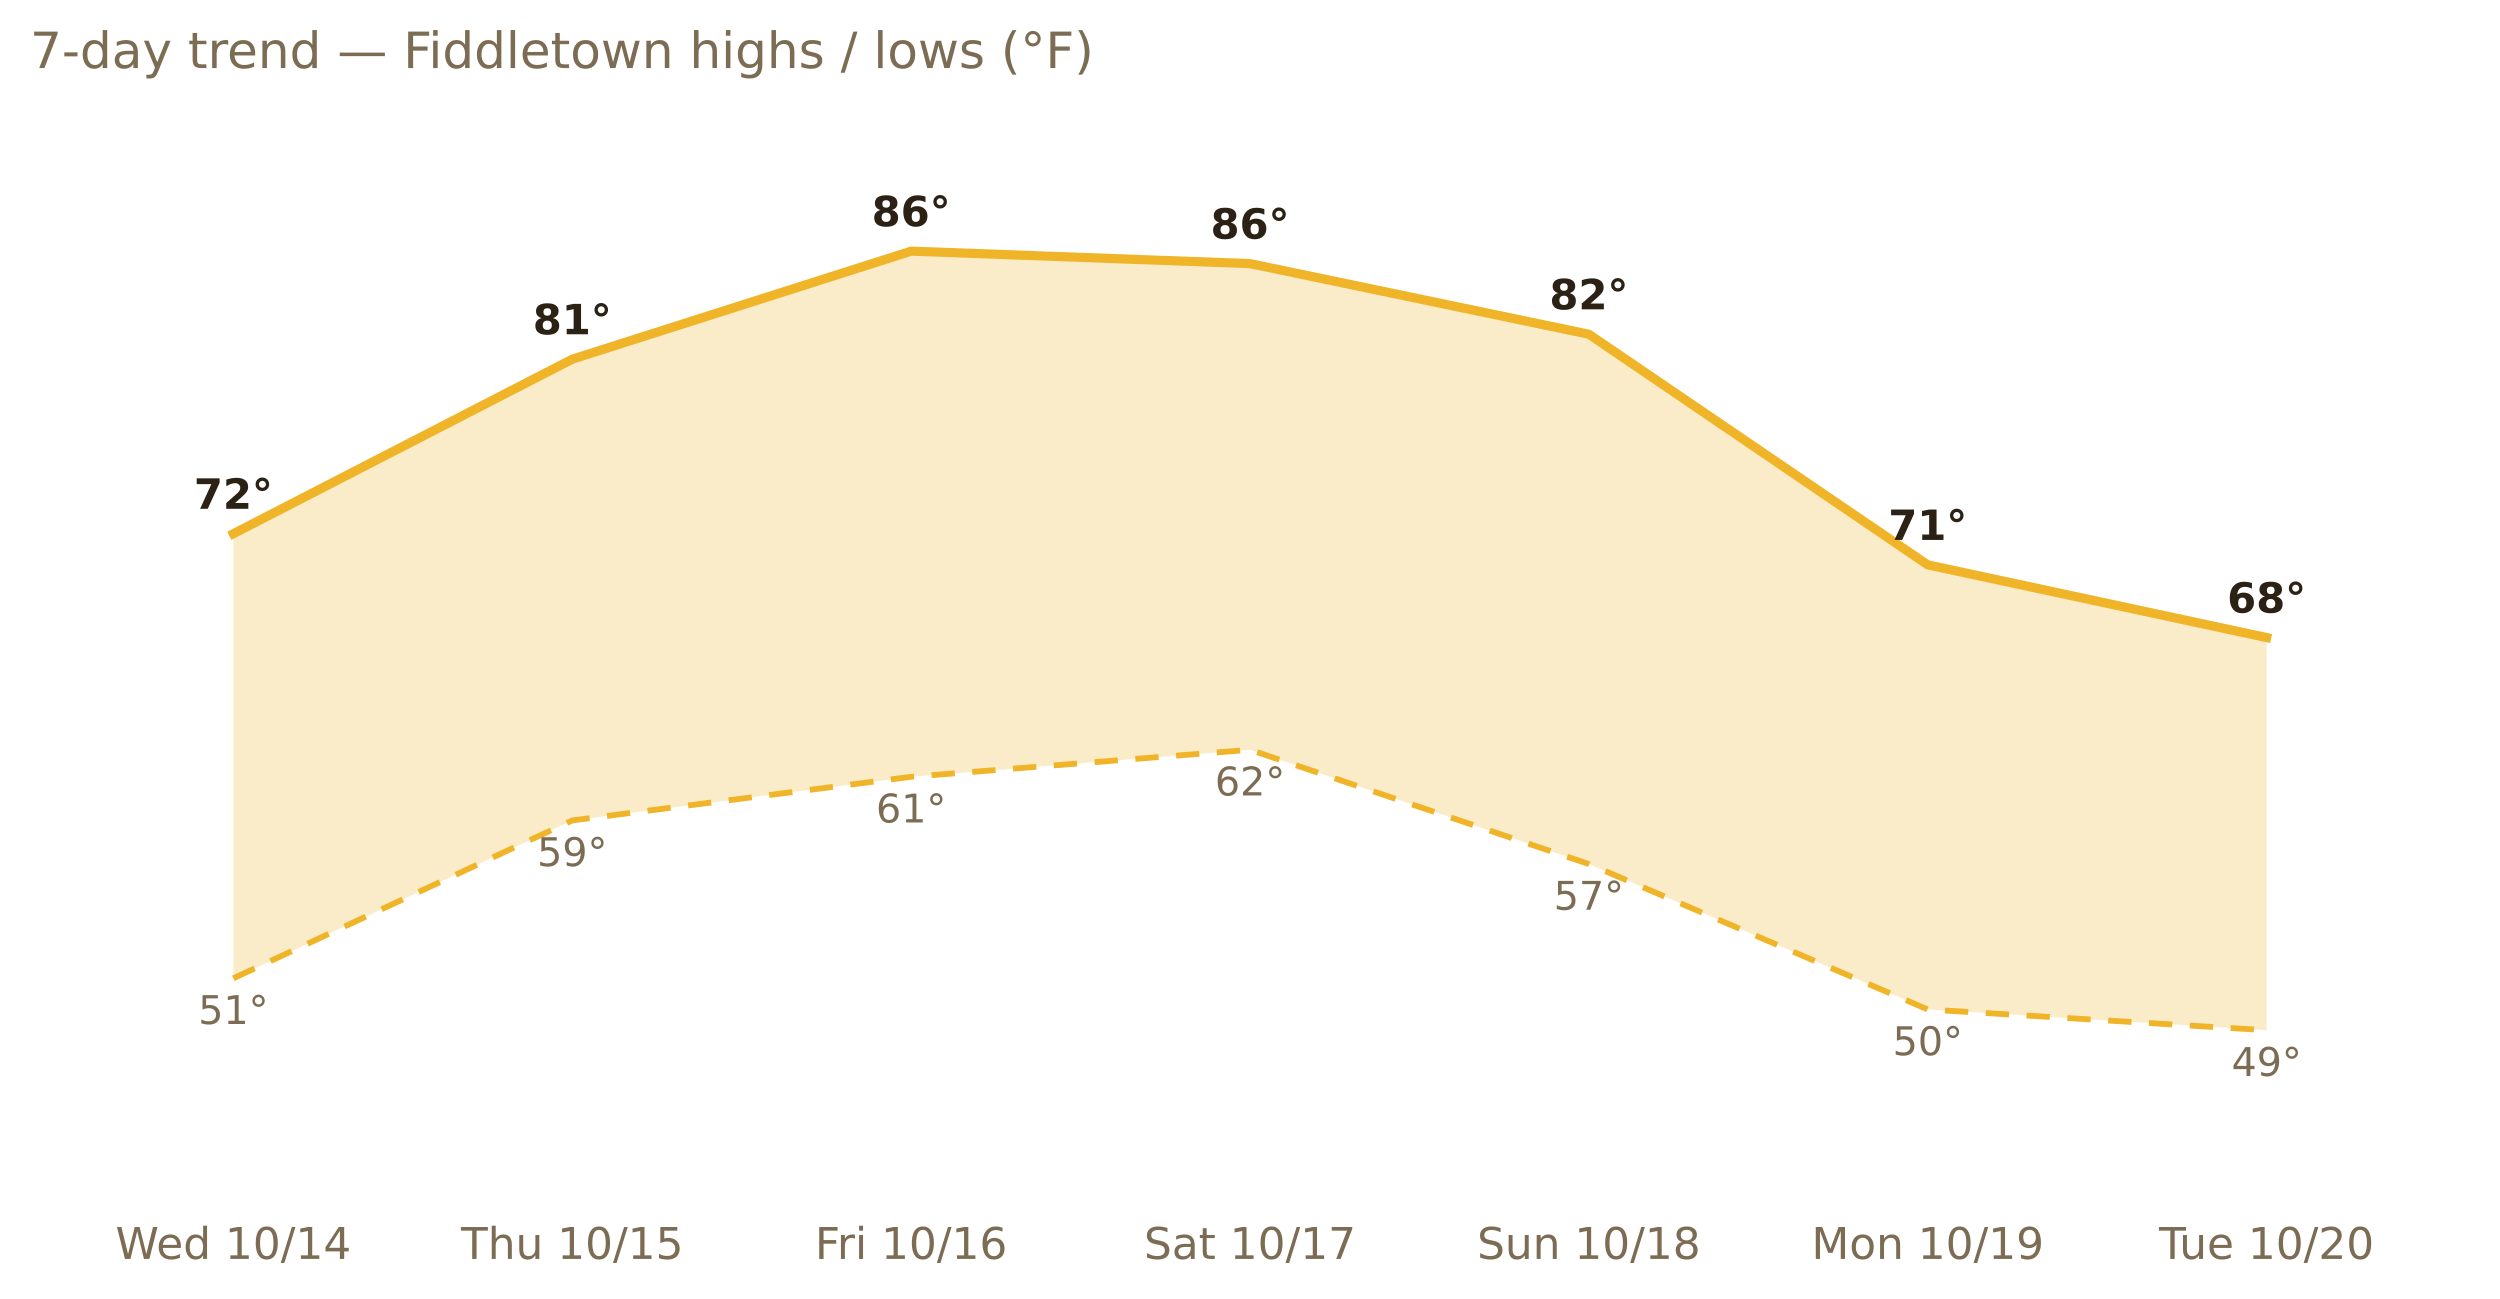
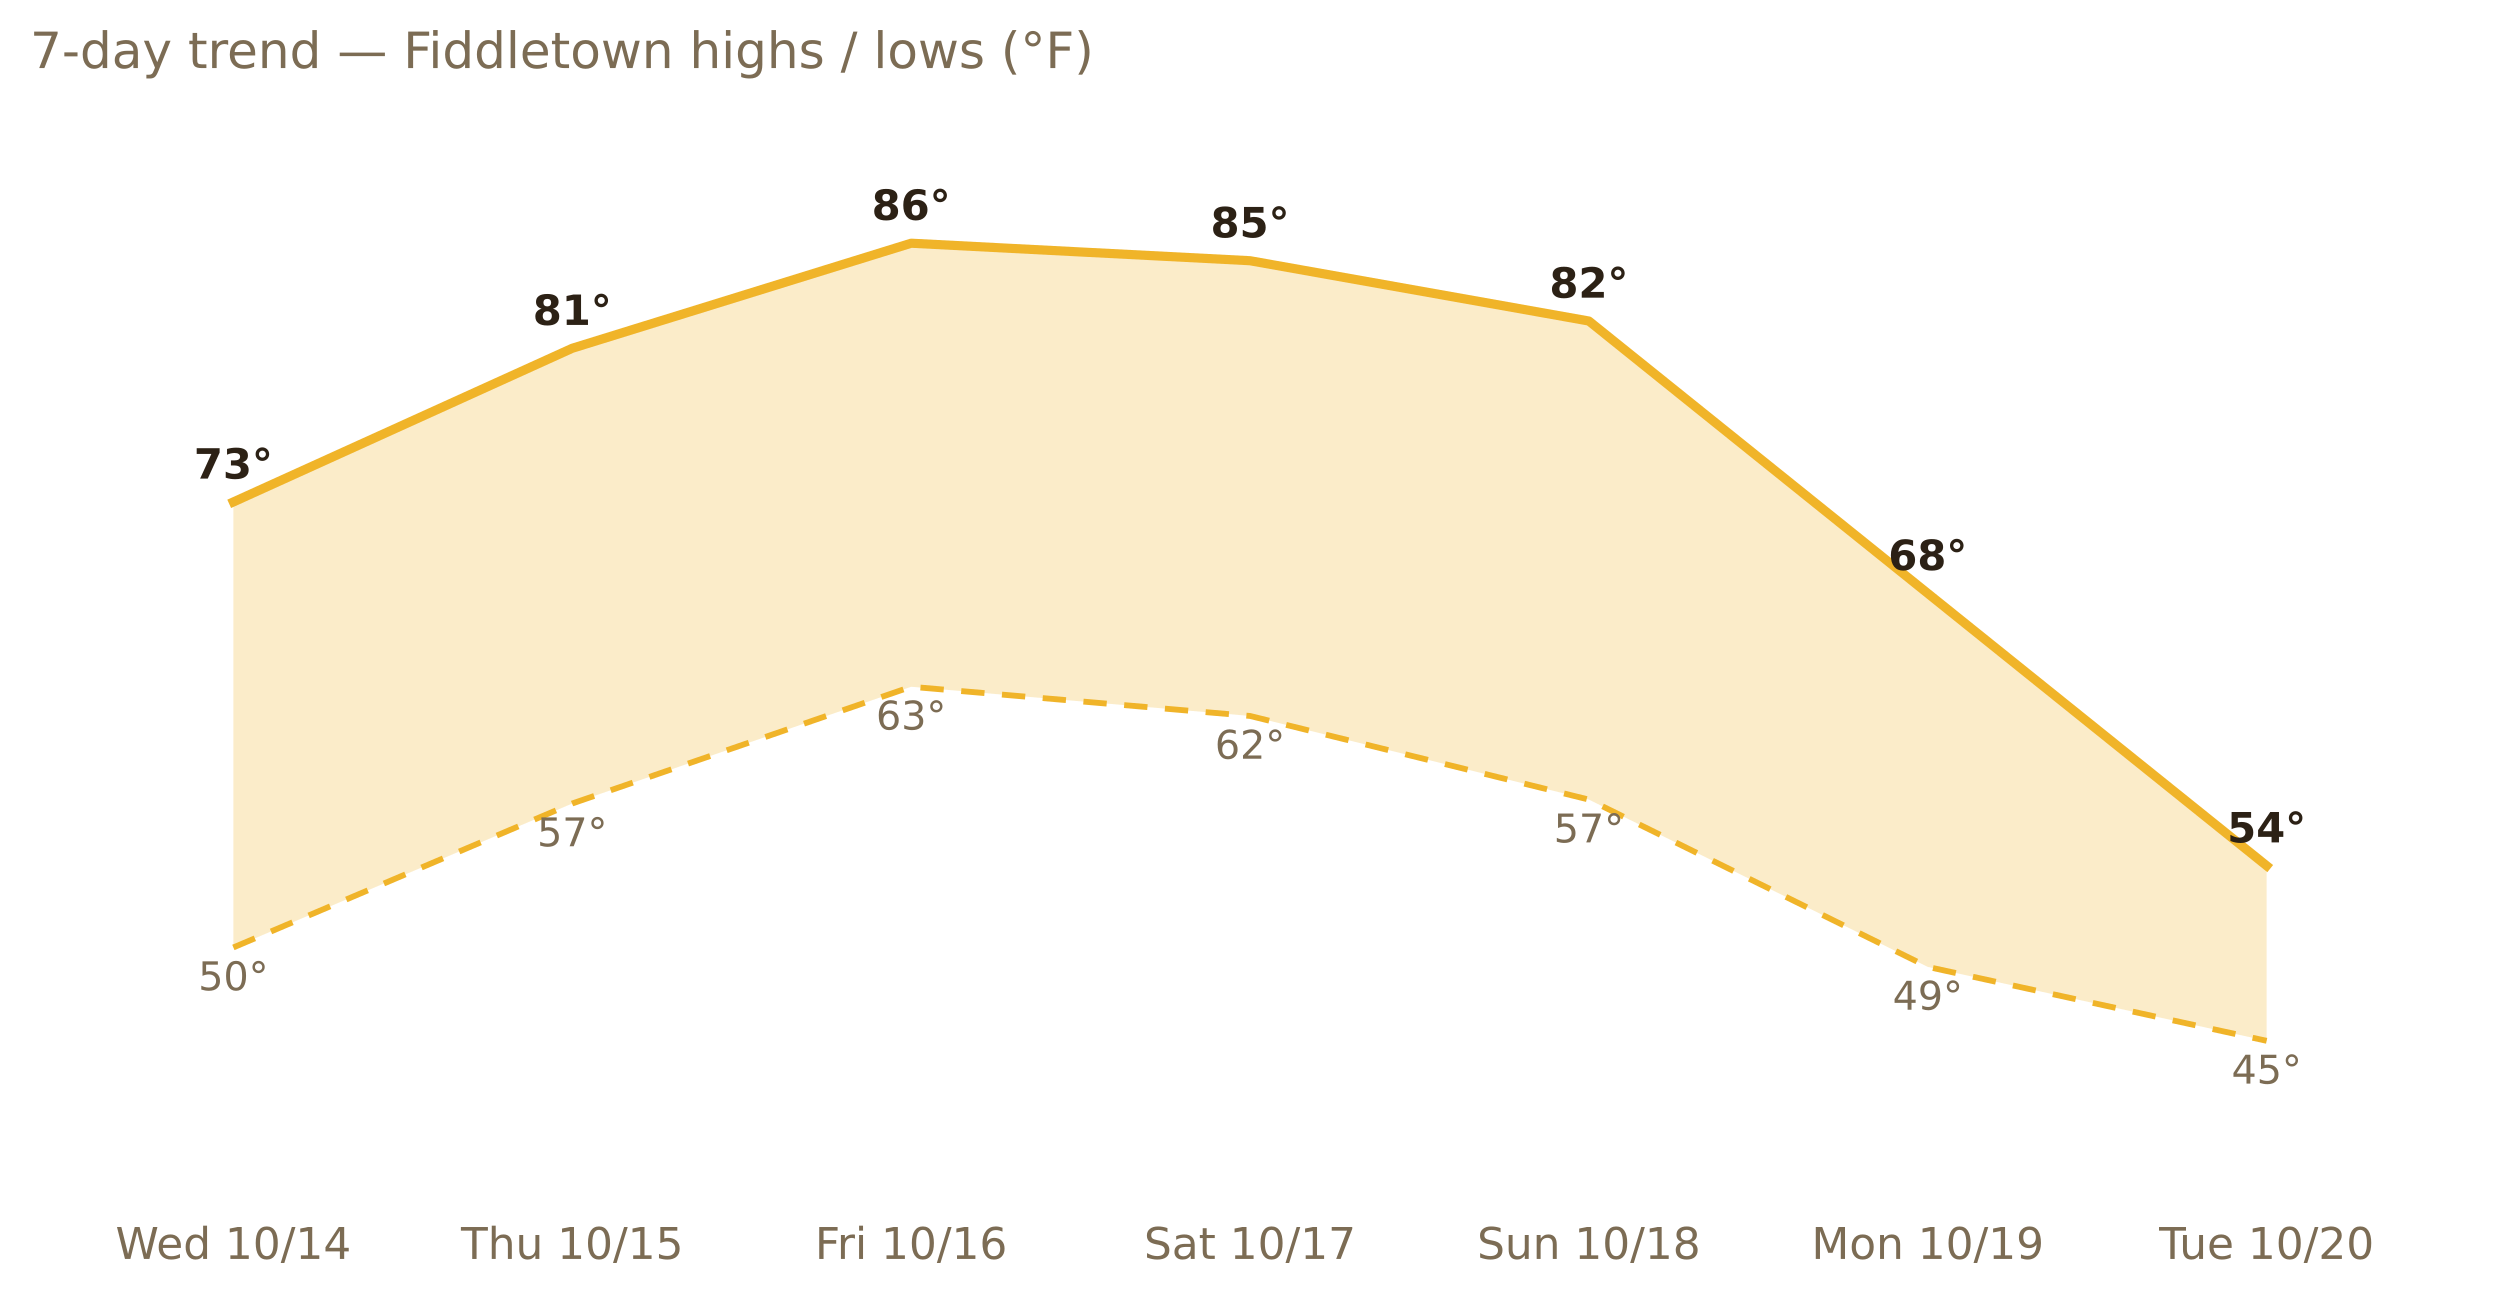
<svg xmlns="http://www.w3.org/2000/svg" xmlns:xlink="http://www.w3.org/1999/xlink" width="599.2pt" height="311.13pt" viewBox="0 0 599.2 311.13" version="1.1">
  <defs>
    <style type="text/css">*{stroke-linejoin: round; stroke-linecap: butt}</style>
  </defs>
  <g id="figure_1">
    <g id="patch_1">
      <path d="M 0 311.13  L 599.2 311.13  L 599.2 0  L 0 0  L 0 311.13  z " style="fill: none; opacity: 0" />
    </g>
    <g id="axes_1">
      <g id="patch_2">
        <path d="M 7.2 286.768  L 592 286.768  L 592 30.318  L 7.2 30.318  L 7.2 286.768  z " style="fill: none" />
      </g>
      <g id="matplotlib.axis_1">
        <g id="xtick_1">
          <g id="text_1">
            <g style="fill: #7c6c54" transform="translate(27.68915 301.7465) scale(0.105 -0.105)">
              <defs>
                <path id="DejaVuSans-57" d="M 213 4666  L 850 4666  L 1831 722  L 2809 4666  L 3519 4666  L 4500 722  L 5478 4666  L 6119 4666  L 4947 0  L 4153 0  L 3169 4050  L 2175 0  L 1381 0  L 213 4666  z " transform="scale(0.015625)" />
                <path id="DejaVuSans-65" d="M 3597 1894  L 3597 1613  L 953 1613  Q 991 1019 1311 708  Q 1631 397 2203 397  Q 2534 397 2845 478  Q 3156 559 3463 722  L 3463 178  Q 3153 47 2828 -22  Q 2503 -91 2169 -91  Q 1331 -91 842 396  Q 353 884 353 1716  Q 353 2575 817 3079  Q 1281 3584 2069 3584  Q 2775 3584 3186 3129  Q 3597 2675 3597 1894  z M 3022 2063  Q 3016 2534 2758 2815  Q 2500 3097 2075 3097  Q 1594 3097 1305 2825  Q 1016 2553 972 2059  L 3022 2063  z " transform="scale(0.015625)" />
                <path id="DejaVuSans-64" d="M 2906 2969  L 2906 4863  L 3481 4863  L 3481 0  L 2906 0  L 2906 525  Q 2725 213 2448 61  Q 2172 -91 1784 -91  Q 1150 -91 751 415  Q 353 922 353 1747  Q 353 2572 751 3078  Q 1150 3584 1784 3584  Q 2172 3584 2448 3432  Q 2725 3281 2906 2969  z M 947 1747  Q 947 1113 1208 752  Q 1469 391 1925 391  Q 2381 391 2643 752  Q 2906 1113 2906 1747  Q 2906 2381 2643 2742  Q 2381 3103 1925 3103  Q 1469 3103 1208 2742  Q 947 2381 947 1747  z " transform="scale(0.015625)" />
                <path id="DejaVuSans-20" transform="scale(0.015625)" />
                <path id="DejaVuSans-31" d="M 794 531  L 1825 531  L 1825 4091  L 703 3866  L 703 4441  L 1819 4666  L 2450 4666  L 2450 531  L 3481 531  L 3481 0  L 794 0  L 794 531  z " transform="scale(0.015625)" />
                <path id="DejaVuSans-30" d="M 2034 4250  Q 1547 4250 1301 3770  Q 1056 3291 1056 2328  Q 1056 1369 1301 889  Q 1547 409 2034 409  Q 2525 409 2770 889  Q 3016 1369 3016 2328  Q 3016 3291 2770 3770  Q 2525 4250 2034 4250  z M 2034 4750  Q 2819 4750 3233 4129  Q 3647 3509 3647 2328  Q 3647 1150 3233 529  Q 2819 -91 2034 -91  Q 1250 -91 836 529  Q 422 1150 422 2328  Q 422 3509 836 4129  Q 1250 4750 2034 4750  z " transform="scale(0.015625)" />
                <path id="DejaVuSans-2f" d="M 1625 4666  L 2156 4666  L 531 -594  L 0 -594  L 1625 4666  z " transform="scale(0.015625)" />
                <path id="DejaVuSans-34" d="M 2419 4116  L 825 1625  L 2419 1625  L 2419 4116  z M 2253 4666  L 3047 4666  L 3047 1625  L 3713 1625  L 3713 1100  L 3047 1100  L 3047 0  L 2419 0  L 2419 1100  L 313 1100  L 313 1709  L 2253 4666  z " transform="scale(0.015625)" />
              </defs>
              <use xlink:href="#DejaVuSans-57" />
              <use xlink:href="#DejaVuSans-65" x="93.002" />
              <use xlink:href="#DejaVuSans-64" x="154.525" />
              <use xlink:href="#DejaVuSans-20" x="218.002" />
              <use xlink:href="#DejaVuSans-31" x="249.789" />
              <use xlink:href="#DejaVuSans-30" x="313.412" />
              <use xlink:href="#DejaVuSans-2f" x="377.035" />
              <use xlink:href="#DejaVuSans-31" x="410.727" />
              <use xlink:href="#DejaVuSans-34" x="474.35" />
            </g>
          </g>
        </g>
        <g id="xtick_2">
          <g id="text_2">
            <g style="fill: #7c6c54" transform="translate(110.4962 301.7465) scale(0.105 -0.105)">
              <defs>
                <path id="DejaVuSans-54" d="M -19 4666  L 3928 4666  L 3928 4134  L 2272 4134  L 2272 0  L 1638 0  L 1638 4134  L -19 4134  L -19 4666  z " transform="scale(0.015625)" />
                <path id="DejaVuSans-68" d="M 3513 2113  L 3513 0  L 2938 0  L 2938 2094  Q 2938 2591 2744 2837  Q 2550 3084 2163 3084  Q 1697 3084 1428 2787  Q 1159 2491 1159 1978  L 1159 0  L 581 0  L 581 4863  L 1159 4863  L 1159 2956  Q 1366 3272 1645 3428  Q 1925 3584 2291 3584  Q 2894 3584 3203 3211  Q 3513 2838 3513 2113  z " transform="scale(0.015625)" />
                <path id="DejaVuSans-75" d="M 544 1381  L 544 3500  L 1119 3500  L 1119 1403  Q 1119 906 1312 657  Q 1506 409 1894 409  Q 2359 409 2629 706  Q 2900 1003 2900 1516  L 2900 3500  L 3475 3500  L 3475 0  L 2900 0  L 2900 538  Q 2691 219 2414 64  Q 2138 -91 1772 -91  Q 1169 -91 856 284  Q 544 659 544 1381  z M 1991 3584  L 1991 3584  z " transform="scale(0.015625)" />
                <path id="DejaVuSans-35" d="M 691 4666  L 3169 4666  L 3169 4134  L 1269 4134  L 1269 2991  Q 1406 3038 1543 3061  Q 1681 3084 1819 3084  Q 2600 3084 3056 2656  Q 3513 2228 3513 1497  Q 3513 744 3044 326  Q 2575 -91 1722 -91  Q 1428 -91 1123 -41  Q 819 9 494 109  L 494 744  Q 775 591 1075 516  Q 1375 441 1709 441  Q 2250 441 2565 725  Q 2881 1009 2881 1497  Q 2881 1984 2565 2268  Q 2250 2553 1709 2553  Q 1456 2553 1204 2497  Q 953 2441 691 2322  L 691 4666  z " transform="scale(0.015625)" />
              </defs>
              <use xlink:href="#DejaVuSans-54" />
              <use xlink:href="#DejaVuSans-68" x="61.084" />
              <use xlink:href="#DejaVuSans-75" x="124.463" />
              <use xlink:href="#DejaVuSans-20" x="187.842" />
              <use xlink:href="#DejaVuSans-31" x="219.629" />
              <use xlink:href="#DejaVuSans-30" x="283.252" />
              <use xlink:href="#DejaVuSans-2f" x="346.875" />
              <use xlink:href="#DejaVuSans-31" x="380.566" />
              <use xlink:href="#DejaVuSans-35" x="444.189" />
            </g>
          </g>
        </g>
        <g id="xtick_3">
          <g id="text_3">
            <g style="fill: #7c6c54" transform="translate(195.3237 301.7465) scale(0.105 -0.105)">
              <defs>
                <path id="DejaVuSans-46" d="M 628 4666  L 3309 4666  L 3309 4134  L 1259 4134  L 1259 2759  L 3109 2759  L 3109 2228  L 1259 2228  L 1259 0  L 628 0  L 628 4666  z " transform="scale(0.015625)" />
                <path id="DejaVuSans-72" d="M 2631 2963  Q 2534 3019 2420 3045  Q 2306 3072 2169 3072  Q 1681 3072 1420 2755  Q 1159 2438 1159 1844  L 1159 0  L 581 0  L 581 3500  L 1159 3500  L 1159 2956  Q 1341 3275 1631 3429  Q 1922 3584 2338 3584  Q 2397 3584 2469 3576  Q 2541 3569 2628 3553  L 2631 2963  z " transform="scale(0.015625)" />
                <path id="DejaVuSans-69" d="M 603 3500  L 1178 3500  L 1178 0  L 603 0  L 603 3500  z M 603 4863  L 1178 4863  L 1178 4134  L 603 4134  L 603 4863  z " transform="scale(0.015625)" />
                <path id="DejaVuSans-36" d="M 2113 2584  Q 1688 2584 1439 2293  Q 1191 2003 1191 1497  Q 1191 994 1439 701  Q 1688 409 2113 409  Q 2538 409 2786 701  Q 3034 994 3034 1497  Q 3034 2003 2786 2293  Q 2538 2584 2113 2584  z M 3366 4563  L 3366 3988  Q 3128 4100 2886 4159  Q 2644 4219 2406 4219  Q 1781 4219 1451 3797  Q 1122 3375 1075 2522  Q 1259 2794 1537 2939  Q 1816 3084 2150 3084  Q 2853 3084 3261 2657  Q 3669 2231 3669 1497  Q 3669 778 3244 343  Q 2819 -91 2113 -91  Q 1303 -91 875 529  Q 447 1150 447 2328  Q 447 3434 972 4092  Q 1497 4750 2381 4750  Q 2619 4750 2861 4703  Q 3103 4656 3366 4563  z " transform="scale(0.015625)" />
              </defs>
              <use xlink:href="#DejaVuSans-46" />
              <use xlink:href="#DejaVuSans-72" x="50.27" />
              <use xlink:href="#DejaVuSans-69" x="91.383" />
              <use xlink:href="#DejaVuSans-20" x="119.166" />
              <use xlink:href="#DejaVuSans-31" x="150.953" />
              <use xlink:href="#DejaVuSans-30" x="214.576" />
              <use xlink:href="#DejaVuSans-2f" x="278.199" />
              <use xlink:href="#DejaVuSans-31" x="311.891" />
              <use xlink:href="#DejaVuSans-36" x="375.514" />
            </g>
          </g>
        </g>
        <g id="xtick_4">
          <g id="text_4">
            <g style="fill: #7c6c54" transform="translate(274.1933 301.7465) scale(0.105 -0.105)">
              <defs>
                <path id="DejaVuSans-53" d="M 3425 4513  L 3425 3897  Q 3066 4069 2747 4153  Q 2428 4238 2131 4238  Q 1616 4238 1336 4038  Q 1056 3838 1056 3469  Q 1056 3159 1242 3001  Q 1428 2844 1947 2747  L 2328 2669  Q 3034 2534 3370 2195  Q 3706 1856 3706 1288  Q 3706 609 3251 259  Q 2797 -91 1919 -91  Q 1588 -91 1214 -16  Q 841 59 441 206  L 441 856  Q 825 641 1194 531  Q 1563 422 1919 422  Q 2459 422 2753 634  Q 3047 847 3047 1241  Q 3047 1584 2836 1778  Q 2625 1972 2144 2069  L 1759 2144  Q 1053 2284 737 2584  Q 422 2884 422 3419  Q 422 4038 858 4394  Q 1294 4750 2059 4750  Q 2388 4750 2728 4690  Q 3069 4631 3425 4513  z " transform="scale(0.015625)" />
                <path id="DejaVuSans-61" d="M 2194 1759  Q 1497 1759 1228 1600  Q 959 1441 959 1056  Q 959 750 1161 570  Q 1363 391 1709 391  Q 2188 391 2477 730  Q 2766 1069 2766 1631  L 2766 1759  L 2194 1759  z M 3341 1997  L 3341 0  L 2766 0  L 2766 531  Q 2569 213 2275 61  Q 1981 -91 1556 -91  Q 1019 -91 701 211  Q 384 513 384 1019  Q 384 1609 779 1909  Q 1175 2209 1959 2209  L 2766 2209  L 2766 2266  Q 2766 2663 2505 2880  Q 2244 3097 1772 3097  Q 1472 3097 1187 3025  Q 903 2953 641 2809  L 641 3341  Q 956 3463 1253 3523  Q 1550 3584 1831 3584  Q 2591 3584 2966 3190  Q 3341 2797 3341 1997  z " transform="scale(0.015625)" />
                <path id="DejaVuSans-74" d="M 1172 4494  L 1172 3500  L 2356 3500  L 2356 3053  L 1172 3053  L 1172 1153  Q 1172 725 1289 603  Q 1406 481 1766 481  L 2356 481  L 2356 0  L 1766 0  Q 1100 0 847 248  Q 594 497 594 1153  L 594 3053  L 172 3053  L 172 3500  L 594 3500  L 594 4494  L 1172 4494  z " transform="scale(0.015625)" />
                <path id="DejaVuSans-37" d="M 525 4666  L 3525 4666  L 3525 4397  L 1831 0  L 1172 0  L 2766 4134  L 525 4134  L 525 4666  z " transform="scale(0.015625)" />
              </defs>
              <use xlink:href="#DejaVuSans-53" />
              <use xlink:href="#DejaVuSans-61" x="63.477" />
              <use xlink:href="#DejaVuSans-74" x="124.756" />
              <use xlink:href="#DejaVuSans-20" x="163.965" />
              <use xlink:href="#DejaVuSans-31" x="195.752" />
              <use xlink:href="#DejaVuSans-30" x="259.375" />
              <use xlink:href="#DejaVuSans-2f" x="322.998" />
              <use xlink:href="#DejaVuSans-31" x="356.689" />
              <use xlink:href="#DejaVuSans-37" x="420.312" />
            </g>
          </g>
        </g>
        <g id="xtick_5">
          <g id="text_5">
            <g style="fill: #7c6c54" transform="translate(354.0366 301.7465) scale(0.105 -0.105)">
              <defs>
                <path id="DejaVuSans-6e" d="M 3513 2113  L 3513 0  L 2938 0  L 2938 2094  Q 2938 2591 2744 2837  Q 2550 3084 2163 3084  Q 1697 3084 1428 2787  Q 1159 2491 1159 1978  L 1159 0  L 581 0  L 581 3500  L 1159 3500  L 1159 2956  Q 1366 3272 1645 3428  Q 1925 3584 2291 3584  Q 2894 3584 3203 3211  Q 3513 2838 3513 2113  z " transform="scale(0.015625)" />
                <path id="DejaVuSans-38" d="M 2034 2216  Q 1584 2216 1326 1975  Q 1069 1734 1069 1313  Q 1069 891 1326 650  Q 1584 409 2034 409  Q 2484 409 2743 651  Q 3003 894 3003 1313  Q 3003 1734 2745 1975  Q 2488 2216 2034 2216  z M 1403 2484  Q 997 2584 770 2862  Q 544 3141 544 3541  Q 544 4100 942 4425  Q 1341 4750 2034 4750  Q 2731 4750 3128 4425  Q 3525 4100 3525 3541  Q 3525 3141 3298 2862  Q 3072 2584 2669 2484  Q 3125 2378 3379 2068  Q 3634 1759 3634 1313  Q 3634 634 3220 271  Q 2806 -91 2034 -91  Q 1263 -91 848 271  Q 434 634 434 1313  Q 434 1759 690 2068  Q 947 2378 1403 2484  z M 1172 3481  Q 1172 3119 1398 2916  Q 1625 2713 2034 2713  Q 2441 2713 2670 2916  Q 2900 3119 2900 3481  Q 2900 3844 2670 4047  Q 2441 4250 2034 4250  Q 1625 4250 1398 4047  Q 1172 3844 1172 3481  z " transform="scale(0.015625)" />
              </defs>
              <use xlink:href="#DejaVuSans-53" />
              <use xlink:href="#DejaVuSans-75" x="63.477" />
              <use xlink:href="#DejaVuSans-6e" x="126.855" />
              <use xlink:href="#DejaVuSans-20" x="190.234" />
              <use xlink:href="#DejaVuSans-31" x="222.021" />
              <use xlink:href="#DejaVuSans-30" x="285.645" />
              <use xlink:href="#DejaVuSans-2f" x="349.268" />
              <use xlink:href="#DejaVuSans-31" x="382.959" />
              <use xlink:href="#DejaVuSans-38" x="446.582" />
            </g>
          </g>
        </g>
        <g id="xtick_6">
          <g id="text_6">
            <g style="fill: #7c6c54" transform="translate(434.1768 301.7465) scale(0.105 -0.105)">
              <defs>
                <path id="DejaVuSans-4d" d="M 628 4666  L 1569 4666  L 2759 1491  L 3956 4666  L 4897 4666  L 4897 0  L 4281 0  L 4281 4097  L 3078 897  L 2444 897  L 1241 4097  L 1241 0  L 628 0  L 628 4666  z " transform="scale(0.015625)" />
                <path id="DejaVuSans-6f" d="M 1959 3097  Q 1497 3097 1228 2736  Q 959 2375 959 1747  Q 959 1119 1226 758  Q 1494 397 1959 397  Q 2419 397 2687 759  Q 2956 1122 2956 1747  Q 2956 2369 2687 2733  Q 2419 3097 1959 3097  z M 1959 3584  Q 2709 3584 3137 3096  Q 3566 2609 3566 1747  Q 3566 888 3137 398  Q 2709 -91 1959 -91  Q 1206 -91 779 398  Q 353 888 353 1747  Q 353 2609 779 3096  Q 1206 3584 1959 3584  z " transform="scale(0.015625)" />
                <path id="DejaVuSans-39" d="M 703 97  L 703 672  Q 941 559 1184 500  Q 1428 441 1663 441  Q 2288 441 2617 861  Q 2947 1281 2994 2138  Q 2813 1869 2534 1725  Q 2256 1581 1919 1581  Q 1219 1581 811 2004  Q 403 2428 403 3163  Q 403 3881 828 4315  Q 1253 4750 1959 4750  Q 2769 4750 3195 4129  Q 3622 3509 3622 2328  Q 3622 1225 3098 567  Q 2575 -91 1691 -91  Q 1453 -91 1209 -44  Q 966 3 703 97  z M 1959 2075  Q 2384 2075 2632 2365  Q 2881 2656 2881 3163  Q 2881 3666 2632 3958  Q 2384 4250 1959 4250  Q 1534 4250 1286 3958  Q 1038 3666 1038 3163  Q 1038 2656 1286 2365  Q 1534 2075 1959 2075  z " transform="scale(0.015625)" />
              </defs>
              <use xlink:href="#DejaVuSans-4d" />
              <use xlink:href="#DejaVuSans-6f" x="86.279" />
              <use xlink:href="#DejaVuSans-6e" x="147.461" />
              <use xlink:href="#DejaVuSans-20" x="210.84" />
              <use xlink:href="#DejaVuSans-31" x="242.627" />
              <use xlink:href="#DejaVuSans-30" x="306.25" />
              <use xlink:href="#DejaVuSans-2f" x="369.873" />
              <use xlink:href="#DejaVuSans-31" x="403.564" />
              <use xlink:href="#DejaVuSans-39" x="467.188" />
            </g>
          </g>
        </g>
        <g id="xtick_7">
          <g id="text_7">
            <g style="fill: #7c6c54" transform="translate(517.4982 301.7465) scale(0.105 -0.105)">
              <defs>
                <path id="DejaVuSans-32" d="M 1228 531  L 3431 531  L 3431 0  L 469 0  L 469 531  Q 828 903 1448 1529  Q 2069 2156 2228 2338  Q 2531 2678 2651 2914  Q 2772 3150 2772 3378  Q 2772 3750 2511 3984  Q 2250 4219 1831 4219  Q 1534 4219 1204 4116  Q 875 4013 500 3803  L 500 4441  Q 881 4594 1212 4672  Q 1544 4750 1819 4750  Q 2544 4750 2975 4387  Q 3406 4025 3406 3419  Q 3406 3131 3298 2873  Q 3191 2616 2906 2266  Q 2828 2175 2409 1742  Q 1991 1309 1228 531  z " transform="scale(0.015625)" />
              </defs>
              <use xlink:href="#DejaVuSans-54" />
              <use xlink:href="#DejaVuSans-75" x="45.959" />
              <use xlink:href="#DejaVuSans-65" x="109.338" />
              <use xlink:href="#DejaVuSans-20" x="170.861" />
              <use xlink:href="#DejaVuSans-31" x="202.648" />
              <use xlink:href="#DejaVuSans-30" x="266.271" />
              <use xlink:href="#DejaVuSans-2f" x="329.895" />
              <use xlink:href="#DejaVuSans-32" x="363.586" />
              <use xlink:href="#DejaVuSans-30" x="427.209" />
            </g>
          </g>
        </g>
      </g>
      <g id="matplotlib.axis_2" />
      <g id="PolyCollection_1">
-         <path d="M 55.933 127.919  L 55.933 234.482  L 137.156 196.637  L 218.378 186.18  L 299.6 179.706  L 380.822 207.094  L 462.044 241.952  L 543.267 246.931  L 543.267 152.817  L 543.267 152.817  L 462.044 135.388  L 380.822 80.114  L 299.6 63.184  L 218.378 60.196  L 137.156 86.09  L 55.933 127.919  z " clip-path="url(#p66e9861efd)" style="fill: #f0b429; fill-opacity: 0.25" />
+         <path d="M 55.933 120.309  L 55.933 227.085  L 137.156 192.581  L 218.378 164.605  L 299.6 171.599  L 380.822 191.648  L 462.044 231.748  L 543.267 249.466  L 543.267 207.502  L 543.267 207.502  L 462.044 142.224  L 380.822 76.945  L 299.6 62.491  L 218.378 58.294  L 137.156 83.473  L 55.933 120.309  z " clip-path="url(#pa7cafe122f)" style="fill: #f0b429; fill-opacity: 0.25" />
      </g>
      <g id="line2d_1">
-         <path d="M 55.933 127.919  L 137.156 86.09  L 218.378 60.196  L 299.6 63.184  L 380.822 80.114  L 462.044 135.388  L 543.267 152.817  " clip-path="url(#p66e9861efd)" style="fill: none; stroke: #f0b429; stroke-width: 2.2; stroke-linecap: square" />
+         <path d="M 55.933 120.309  L 137.156 83.473  L 218.378 58.294  L 299.6 62.491  L 380.822 76.945  L 462.044 142.224  L 543.267 207.502  " clip-path="url(#pa7cafe122f)" style="fill: none; stroke: #f0b429; stroke-width: 2.2; stroke-linecap: square" />
      </g>
      <g id="line2d_2">
-         <path d="M 55.933 234.482  L 137.156 196.637  L 218.378 186.18  L 299.6 179.706  L 380.822 207.094  L 462.044 241.952  L 543.267 246.931  " clip-path="url(#p66e9861efd)" style="fill: none; stroke-dasharray: 5.6,4.2; stroke-dashoffset: 0; stroke: #f0b429; stroke-width: 1.4" />
+         <path d="M 55.933 227.085  L 137.156 192.581  L 218.378 164.605  L 299.6 171.599  L 380.822 191.648  L 462.044 231.748  L 543.267 249.466  " clip-path="url(#pa7cafe122f)" style="fill: none; stroke-dasharray: 5.6,4.2; stroke-dashoffset: 0; stroke: #f0b429; stroke-width: 1.4" />
      </g>
      <g id="text_8">
-         <g style="fill: #2c2115" transform="translate(46.47552 121.943) scale(0.1 -0.1)">
+         <g style="fill: #2c2115" transform="translate(46.47552 114.7135) scale(0.1 -0.1)">
          <defs>
            <path id="DejaVuSans-Bold-37" d="M 428 4666  L 3944 4666  L 3944 3988  L 2125 0  L 953 0  L 2675 3781  L 428 3781  L 428 4666  z " transform="scale(0.015625)" />
-             <path id="DejaVuSans-Bold-32" d="M 1844 884  L 3897 884  L 3897 0  L 506 0  L 506 884  L 2209 2388  Q 2438 2594 2547 2791  Q 2656 2988 2656 3200  Q 2656 3528 2436 3728  Q 2216 3928 1850 3928  Q 1569 3928 1234 3808  Q 900 3688 519 3450  L 519 4475  Q 925 4609 1322 4679  Q 1719 4750 2100 4750  Q 2938 4750 3402 4381  Q 3866 4013 3866 3353  Q 3866 2972 3669 2642  Q 3472 2313 2841 1759  L 1844 884  z " transform="scale(0.015625)" />
+             <path id="DejaVuSans-Bold-33" d="M 2981 2516  Q 3453 2394 3698 2092  Q 3944 1791 3944 1325  Q 3944 631 3412 270  Q 2881 -91 1863 -91  Q 1503 -91 1142 -33  Q 781 25 428 141  L 428 1069  Q 766 900 1098 814  Q 1431 728 1753 728  Q 2231 728 2486 893  Q 2741 1059 2741 1369  Q 2741 1688 2480 1852  Q 2219 2016 1709 2016  L 1228 2016  L 1228 2791  L 1734 2791  Q 2188 2791 2409 2933  Q 2631 3075 2631 3366  Q 2631 3634 2415 3781  Q 2200 3928 1806 3928  Q 1516 3928 1219 3862  Q 922 3797 628 3669  L 628 4550  Q 984 4650 1334 4700  Q 1684 4750 2022 4750  Q 2931 4750 3382 4451  Q 3834 4153 3834 3553  Q 3834 3144 3618 2883  Q 3403 2622 2981 2516  z " transform="scale(0.015625)" />
            <path id="DejaVuSans-Bold-b0" d="M 1600 4288  Q 1375 4288 1219 4131  Q 1063 3975 1063 3750  Q 1063 3525 1217 3372  Q 1372 3219 1600 3219  Q 1825 3219 1981 3373  Q 2138 3528 2138 3750  Q 2138 3975 1980 4131  Q 1822 4288 1600 4288  z M 1600 4794  Q 1806 4794 1997 4714  Q 2188 4634 2338 4488  Q 2484 4338 2561 4150  Q 2638 3963 2638 3750  Q 2638 3541 2561 3352  Q 2484 3163 2344 3022  Q 2194 2872 2000 2792  Q 1806 2713 1594 2713  Q 1153 2713 854 3011  Q 556 3309 556 3750  Q 556 4191 857 4492  Q 1159 4794 1600 4794  z " transform="scale(0.015625)" />
          </defs>
          <use xlink:href="#DejaVuSans-Bold-37" />
-           <use xlink:href="#DejaVuSans-Bold-32" x="69.58" />
+           <use xlink:href="#DejaVuSans-Bold-33" x="69.58" />
          <use xlink:href="#DejaVuSans-Bold-b0" x="139.16" />
        </g>
      </g>
      <g id="text_9">
-         <g style="fill: #7c6c54" transform="translate(47.51396 245.4373) scale(0.095 -0.095)">
+         <g style="fill: #7c6c54" transform="translate(47.51396 237.3432) scale(0.095 -0.095)">
          <defs>
            <path id="DejaVuSans-b0" d="M 1600 4347  Q 1350 4347 1178 4173  Q 1006 4000 1006 3750  Q 1006 3503 1178 3333  Q 1350 3163 1600 3163  Q 1850 3163 2022 3333  Q 2194 3503 2194 3750  Q 2194 3997 2020 4172  Q 1847 4347 1600 4347  z M 1600 4750  Q 1800 4750 1984 4673  Q 2169 4597 2303 4453  Q 2447 4313 2519 4134  Q 2591 3956 2591 3750  Q 2591 3338 2302 3052  Q 2013 2766 1594 2766  Q 1172 2766 890 3047  Q 609 3328 609 3750  Q 609 4169 896 4459  Q 1184 4750 1600 4750  z " transform="scale(0.015625)" />
          </defs>
          <use xlink:href="#DejaVuSans-35" />
-           <use xlink:href="#DejaVuSans-31" x="63.623" />
+           <use xlink:href="#DejaVuSans-30" x="63.623" />
          <use xlink:href="#DejaVuSans-b0" x="127.246" />
        </g>
      </g>
      <g id="text_10">
-         <g style="fill: #2c2115" transform="translate(127.6977 80.11424) scale(0.1 -0.1)">
+         <g style="fill: #2c2115" transform="translate(127.6977 77.87794) scale(0.1 -0.1)">
          <defs>
            <path id="DejaVuSans-Bold-38" d="M 2228 2088  Q 1891 2088 1709 1903  Q 1528 1719 1528 1375  Q 1528 1031 1709 848  Q 1891 666 2228 666  Q 2563 666 2741 848  Q 2919 1031 2919 1375  Q 2919 1722 2741 1905  Q 2563 2088 2228 2088  z M 1350 2484  Q 925 2613 709 2878  Q 494 3144 494 3541  Q 494 4131 934 4440  Q 1375 4750 2228 4750  Q 3075 4750 3515 4442  Q 3956 4134 3956 3541  Q 3956 3144 3739 2878  Q 3522 2613 3097 2484  Q 3572 2353 3814 2058  Q 4056 1763 4056 1313  Q 4056 619 3595 264  Q 3134 -91 2228 -91  Q 1319 -91 855 264  Q 391 619 391 1313  Q 391 1763 633 2058  Q 875 2353 1350 2484  z M 1631 3419  Q 1631 3141 1786 2991  Q 1941 2841 2228 2841  Q 2509 2841 2662 2991  Q 2816 3141 2816 3419  Q 2816 3697 2662 3845  Q 2509 3994 2228 3994  Q 1941 3994 1786 3844  Q 1631 3694 1631 3419  z " transform="scale(0.015625)" />
            <path id="DejaVuSans-Bold-31" d="M 750 831  L 1813 831  L 1813 3847  L 722 3622  L 722 4441  L 1806 4666  L 2950 4666  L 2950 831  L 4013 831  L 4013 0  L 750 0  L 750 831  z " transform="scale(0.015625)" />
          </defs>
          <use xlink:href="#DejaVuSans-Bold-38" />
          <use xlink:href="#DejaVuSans-Bold-31" x="69.58" />
          <use xlink:href="#DejaVuSans-Bold-b0" x="139.16" />
        </g>
      </g>
      <g id="text_11">
-         <g style="fill: #7c6c54" transform="translate(128.7362 207.5923) scale(0.095 -0.095)">
+         <g style="fill: #7c6c54" transform="translate(128.7362 202.839) scale(0.095 -0.095)">
          <use xlink:href="#DejaVuSans-35" />
-           <use xlink:href="#DejaVuSans-39" x="63.623" />
+           <use xlink:href="#DejaVuSans-37" x="63.623" />
          <use xlink:href="#DejaVuSans-b0" x="127.246" />
        </g>
      </g>
      <g id="text_12">
-         <g style="fill: #2c2115" transform="translate(208.92 54.22026) scale(0.1 -0.1)">
+         <g style="fill: #2c2115" transform="translate(208.92 52.69922) scale(0.1 -0.1)">
          <defs>
            <path id="DejaVuSans-Bold-36" d="M 2316 2303  Q 2000 2303 1842 2098  Q 1684 1894 1684 1484  Q 1684 1075 1842 870  Q 2000 666 2316 666  Q 2634 666 2792 870  Q 2950 1075 2950 1484  Q 2950 1894 2792 2098  Q 2634 2303 2316 2303  z M 3803 4544  L 3803 3681  Q 3506 3822 3243 3889  Q 2981 3956 2731 3956  Q 2194 3956 1894 3657  Q 1594 3359 1544 2772  Q 1750 2925 1990 3001  Q 2231 3078 2516 3078  Q 3231 3078 3670 2659  Q 4109 2241 4109 1563  Q 4109 813 3618 361  Q 3128 -91 2303 -91  Q 1394 -91 895 523  Q 397 1138 397 2266  Q 397 3422 980 4083  Q 1563 4744 2578 4744  Q 2900 4744 3203 4694  Q 3506 4644 3803 4544  z " transform="scale(0.015625)" />
          </defs>
          <use xlink:href="#DejaVuSans-Bold-38" />
          <use xlink:href="#DejaVuSans-Bold-36" x="69.58" />
          <use xlink:href="#DejaVuSans-Bold-b0" x="139.16" />
        </g>
      </g>
      <g id="text_13">
-         <g style="fill: #7c6c54" transform="translate(209.9584 197.1351) scale(0.095 -0.095)">
+         <g style="fill: #7c6c54" transform="translate(209.9584 174.8627) scale(0.095 -0.095)">
+           <defs>
+             <path id="DejaVuSans-33" d="M 2597 2516  Q 3050 2419 3304 2112  Q 3559 1806 3559 1356  Q 3559 666 3084 287  Q 2609 -91 1734 -91  Q 1441 -91 1130 -33  Q 819 25 488 141  L 488 750  Q 750 597 1062 519  Q 1375 441 1716 441  Q 2309 441 2620 675  Q 2931 909 2931 1356  Q 2931 1769 2642 2001  Q 2353 2234 1838 2234  L 1294 2234  L 1294 2753  L 1863 2753  Q 2328 2753 2575 2939  Q 2822 3125 2822 3475  Q 2822 3834 2567 4026  Q 2313 4219 1838 4219  Q 1578 4219 1281 4162  Q 984 4106 628 3988  L 628 4550  Q 988 4650 1302 4700  Q 1616 4750 1894 4750  Q 2613 4750 3031 4423  Q 3450 4097 3450 3541  Q 3450 3153 3228 2886  Q 3006 2619 2597 2516  z " transform="scale(0.015625)" />
+           </defs>
          <use xlink:href="#DejaVuSans-36" />
-           <use xlink:href="#DejaVuSans-31" x="63.623" />
+           <use xlink:href="#DejaVuSans-33" x="63.623" />
          <use xlink:href="#DejaVuSans-b0" x="127.246" />
        </g>
      </g>
      <g id="text_14">
-         <g style="fill: #2c2115" transform="translate(290.1422 57.20803) scale(0.1 -0.1)">
+         <g style="fill: #2c2115" transform="translate(290.1422 56.89567) scale(0.1 -0.1)">
+           <defs>
+             <path id="DejaVuSans-Bold-35" d="M 678 4666  L 3669 4666  L 3669 3781  L 1638 3781  L 1638 3059  Q 1775 3097 1914 3117  Q 2053 3138 2203 3138  Q 3056 3138 3531 2711  Q 4006 2284 4006 1522  Q 4006 766 3489 337  Q 2972 -91 2053 -91  Q 1656 -91 1267 -14  Q 878 63 494 219  L 494 1166  Q 875 947 1217 837  Q 1559 728 1863 728  Q 2300 728 2551 942  Q 2803 1156 2803 1522  Q 2803 1891 2551 2103  Q 2300 2316 1863 2316  Q 1603 2316 1309 2248  Q 1016 2181 678 2041  L 678 4666  z " transform="scale(0.015625)" />
+           </defs>
          <use xlink:href="#DejaVuSans-Bold-38" />
-           <use xlink:href="#DejaVuSans-Bold-36" x="69.58" />
+           <use xlink:href="#DejaVuSans-Bold-35" x="69.58" />
          <use xlink:href="#DejaVuSans-Bold-b0" x="139.16" />
        </g>
      </g>
      <g id="text_15">
-         <g style="fill: #7c6c54" transform="translate(291.1806 190.6616) scale(0.095 -0.095)">
+         <g style="fill: #7c6c54" transform="translate(291.1806 181.8568) scale(0.095 -0.095)">
          <use xlink:href="#DejaVuSans-36" />
          <use xlink:href="#DejaVuSans-32" x="63.623" />
          <use xlink:href="#DejaVuSans-b0" x="127.246" />
        </g>
      </g>
      <g id="text_16">
-         <g style="fill: #2c2115" transform="translate(371.3644 74.13871) scale(0.1 -0.1)">
+         <g style="fill: #2c2115" transform="translate(371.3644 71.35013) scale(0.1 -0.1)">
+           <defs>
+             <path id="DejaVuSans-Bold-32" d="M 1844 884  L 3897 884  L 3897 0  L 506 0  L 506 884  L 2209 2388  Q 2438 2594 2547 2791  Q 2656 2988 2656 3200  Q 2656 3528 2436 3728  Q 2216 3928 1850 3928  Q 1569 3928 1234 3808  Q 900 3688 519 3450  L 519 4475  Q 925 4609 1322 4679  Q 1719 4750 2100 4750  Q 2938 4750 3402 4381  Q 3866 4013 3866 3353  Q 3866 2972 3669 2642  Q 3472 2313 2841 1759  L 1844 884  z " transform="scale(0.015625)" />
+           </defs>
          <use xlink:href="#DejaVuSans-Bold-38" />
          <use xlink:href="#DejaVuSans-Bold-32" x="69.58" />
          <use xlink:href="#DejaVuSans-Bold-b0" x="139.16" />
        </g>
      </g>
      <g id="text_17">
-         <g style="fill: #7c6c54" transform="translate(372.4028 218.0495) scale(0.095 -0.095)">
+         <g style="fill: #7c6c54" transform="translate(372.4028 201.9065) scale(0.095 -0.095)">
          <use xlink:href="#DejaVuSans-35" />
          <use xlink:href="#DejaVuSans-37" x="63.623" />
          <use xlink:href="#DejaVuSans-b0" x="127.246" />
        </g>
      </g>
      <g id="text_18">
-         <g style="fill: #2c2115" transform="translate(452.5866 129.4124) scale(0.1 -0.1)">
-           <use xlink:href="#DejaVuSans-Bold-37" />
-           <use xlink:href="#DejaVuSans-Bold-31" x="69.58" />
-           <use xlink:href="#DejaVuSans-Bold-b0" x="139.16" />
-         </g>
-       </g>
-       <g id="text_19">
-         <g style="fill: #7c6c54" transform="translate(453.6251 252.9068) scale(0.095 -0.095)">
-           <use xlink:href="#DejaVuSans-35" />
-           <use xlink:href="#DejaVuSans-30" x="63.623" />
-           <use xlink:href="#DejaVuSans-b0" x="127.246" />
-         </g>
-       </g>
-       <g id="text_20">
-         <g style="fill: #2c2115" transform="translate(533.8089 146.841) scale(0.1 -0.1)">
+         <g style="fill: #2c2115" transform="translate(452.5866 136.6283) scale(0.1 -0.1)">
          <use xlink:href="#DejaVuSans-Bold-36" />
          <use xlink:href="#DejaVuSans-Bold-38" x="69.58" />
          <use xlink:href="#DejaVuSans-Bold-b0" x="139.16" />
        </g>
      </g>
-       <g id="text_21">
-         <g style="fill: #7c6c54" transform="translate(534.8473 257.8864) scale(0.095 -0.095)">
+       <g id="text_19">
+         <g style="fill: #7c6c54" transform="translate(453.6251 242.0059) scale(0.095 -0.095)">
          <use xlink:href="#DejaVuSans-34" />
          <use xlink:href="#DejaVuSans-39" x="63.623" />
+           <use xlink:href="#DejaVuSans-b0" x="127.246" />
+         </g>
+       </g>
+       <g id="text_20">
+         <g style="fill: #2c2115" transform="translate(533.8089 201.9065) scale(0.1 -0.1)">
+           <defs>
+             <path id="DejaVuSans-Bold-34" d="M 2356 3675  L 1038 1722  L 2356 1722  L 2356 3675  z M 2156 4666  L 3494 4666  L 3494 1722  L 4159 1722  L 4159 850  L 3494 850  L 3494 0  L 2356 0  L 2356 850  L 288 850  L 288 1881  L 2156 4666  z " transform="scale(0.015625)" />
+           </defs>
+           <use xlink:href="#DejaVuSans-Bold-35" />
+           <use xlink:href="#DejaVuSans-Bold-34" x="69.58" />
+           <use xlink:href="#DejaVuSans-Bold-b0" x="139.16" />
+         </g>
+       </g>
+       <g id="text_21">
+         <g style="fill: #7c6c54" transform="translate(534.8473 259.7243) scale(0.095 -0.095)">
+           <use xlink:href="#DejaVuSans-34" />
+           <use xlink:href="#DejaVuSans-35" x="63.623" />
          <use xlink:href="#DejaVuSans-b0" x="127.246" />
        </g>
      </g>
      <g id="text_22">
        <g style="fill: #7c6c54" transform="translate(7.2 16.31812) scale(0.12 -0.12)">
          <defs>
            <path id="DejaVuSans-2d" d="M 313 2009  L 1997 2009  L 1997 1497  L 313 1497  L 313 2009  z " transform="scale(0.015625)" />
            <path id="DejaVuSans-79" d="M 2059 -325  Q 1816 -950 1584 -1140  Q 1353 -1331 966 -1331  L 506 -1331  L 506 -850  L 844 -850  Q 1081 -850 1212 -737  Q 1344 -625 1503 -206  L 1606 56  L 191 3500  L 800 3500  L 1894 763  L 2988 3500  L 3597 3500  L 2059 -325  z " transform="scale(0.015625)" />
            <path id="DejaVuSans-2014" d="M 313 1978  L 6088 1978  L 6088 1528  L 313 1528  L 313 1978  z " transform="scale(0.015625)" />
            <path id="DejaVuSans-6c" d="M 603 4863  L 1178 4863  L 1178 0  L 603 0  L 603 4863  z " transform="scale(0.015625)" />
            <path id="DejaVuSans-77" d="M 269 3500  L 844 3500  L 1563 769  L 2278 3500  L 2956 3500  L 3675 769  L 4391 3500  L 4966 3500  L 4050 0  L 3372 0  L 2619 2869  L 1863 0  L 1184 0  L 269 3500  z " transform="scale(0.015625)" />
            <path id="DejaVuSans-67" d="M 2906 1791  Q 2906 2416 2648 2759  Q 2391 3103 1925 3103  Q 1463 3103 1205 2759  Q 947 2416 947 1791  Q 947 1169 1205 825  Q 1463 481 1925 481  Q 2391 481 2648 825  Q 2906 1169 2906 1791  z M 3481 434  Q 3481 -459 3084 -895  Q 2688 -1331 1869 -1331  Q 1566 -1331 1297 -1286  Q 1028 -1241 775 -1147  L 775 -588  Q 1028 -725 1275 -790  Q 1522 -856 1778 -856  Q 2344 -856 2625 -561  Q 2906 -266 2906 331  L 2906 616  Q 2728 306 2450 153  Q 2172 0 1784 0  Q 1141 0 747 490  Q 353 981 353 1791  Q 353 2603 747 3093  Q 1141 3584 1784 3584  Q 2172 3584 2450 3431  Q 2728 3278 2906 2969  L 2906 3500  L 3481 3500  L 3481 434  z " transform="scale(0.015625)" />
            <path id="DejaVuSans-73" d="M 2834 3397  L 2834 2853  Q 2591 2978 2328 3040  Q 2066 3103 1784 3103  Q 1356 3103 1142 2972  Q 928 2841 928 2578  Q 928 2378 1081 2264  Q 1234 2150 1697 2047  L 1894 2003  Q 2506 1872 2764 1633  Q 3022 1394 3022 966  Q 3022 478 2636 193  Q 2250 -91 1575 -91  Q 1294 -91 989 -36  Q 684 19 347 128  L 347 722  Q 666 556 975 473  Q 1284 391 1588 391  Q 1994 391 2212 530  Q 2431 669 2431 922  Q 2431 1156 2273 1281  Q 2116 1406 1581 1522  L 1381 1569  Q 847 1681 609 1914  Q 372 2147 372 2553  Q 372 3047 722 3315  Q 1072 3584 1716 3584  Q 2034 3584 2315 3537  Q 2597 3491 2834 3397  z " transform="scale(0.015625)" />
            <path id="DejaVuSans-28" d="M 1984 4856  Q 1566 4138 1362 3434  Q 1159 2731 1159 2009  Q 1159 1288 1364 580  Q 1569 -128 1984 -844  L 1484 -844  Q 1016 -109 783 600  Q 550 1309 550 2009  Q 550 2706 781 3412  Q 1013 4119 1484 4856  L 1984 4856  z " transform="scale(0.015625)" />
            <path id="DejaVuSans-29" d="M 513 4856  L 1013 4856  Q 1481 4119 1714 3412  Q 1947 2706 1947 2009  Q 1947 1309 1714 600  Q 1481 -109 1013 -844  L 513 -844  Q 928 -128 1133 580  Q 1338 1288 1338 2009  Q 1338 2731 1133 3434  Q 928 4138 513 4856  z " transform="scale(0.015625)" />
          </defs>
          <use xlink:href="#DejaVuSans-37" />
          <use xlink:href="#DejaVuSans-2d" x="63.623" />
          <use xlink:href="#DejaVuSans-64" x="99.707" />
          <use xlink:href="#DejaVuSans-61" x="163.184" />
          <use xlink:href="#DejaVuSans-79" x="224.463" />
          <use xlink:href="#DejaVuSans-20" x="283.643" />
          <use xlink:href="#DejaVuSans-74" x="315.43" />
          <use xlink:href="#DejaVuSans-72" x="354.639" />
          <use xlink:href="#DejaVuSans-65" x="393.502" />
          <use xlink:href="#DejaVuSans-6e" x="455.025" />
          <use xlink:href="#DejaVuSans-64" x="518.404" />
          <use xlink:href="#DejaVuSans-20" x="581.881" />
          <use xlink:href="#DejaVuSans-2014" x="613.668" />
          <use xlink:href="#DejaVuSans-20" x="713.668" />
          <use xlink:href="#DejaVuSans-46" x="745.455" />
          <use xlink:href="#DejaVuSans-69" x="795.725" />
          <use xlink:href="#DejaVuSans-64" x="823.508" />
          <use xlink:href="#DejaVuSans-64" x="886.984" />
          <use xlink:href="#DejaVuSans-6c" x="950.461" />
          <use xlink:href="#DejaVuSans-65" x="978.244" />
          <use xlink:href="#DejaVuSans-74" x="1039.768" />
          <use xlink:href="#DejaVuSans-6f" x="1078.977" />
          <use xlink:href="#DejaVuSans-77" x="1140.158" />
          <use xlink:href="#DejaVuSans-6e" x="1221.945" />
          <use xlink:href="#DejaVuSans-20" x="1285.324" />
          <use xlink:href="#DejaVuSans-68" x="1317.111" />
          <use xlink:href="#DejaVuSans-69" x="1380.49" />
          <use xlink:href="#DejaVuSans-67" x="1408.273" />
          <use xlink:href="#DejaVuSans-68" x="1471.75" />
          <use xlink:href="#DejaVuSans-73" x="1535.129" />
          <use xlink:href="#DejaVuSans-20" x="1587.229" />
          <use xlink:href="#DejaVuSans-2f" x="1619.016" />
          <use xlink:href="#DejaVuSans-20" x="1652.707" />
          <use xlink:href="#DejaVuSans-6c" x="1684.494" />
          <use xlink:href="#DejaVuSans-6f" x="1712.277" />
          <use xlink:href="#DejaVuSans-77" x="1773.459" />
          <use xlink:href="#DejaVuSans-73" x="1855.246" />
          <use xlink:href="#DejaVuSans-20" x="1907.346" />
          <use xlink:href="#DejaVuSans-28" x="1939.133" />
          <use xlink:href="#DejaVuSans-b0" x="1978.146" />
          <use xlink:href="#DejaVuSans-46" x="2028.146" />
          <use xlink:href="#DejaVuSans-29" x="2085.666" />
        </g>
      </g>
    </g>
  </g>
  <defs>
-     <clipPath id="p66e9861efd">
+     <clipPath id="pa7cafe122f">
      <rect x="7.2" y="30.318" width="584.8" height="256.45" />
    </clipPath>
  </defs>
</svg>
